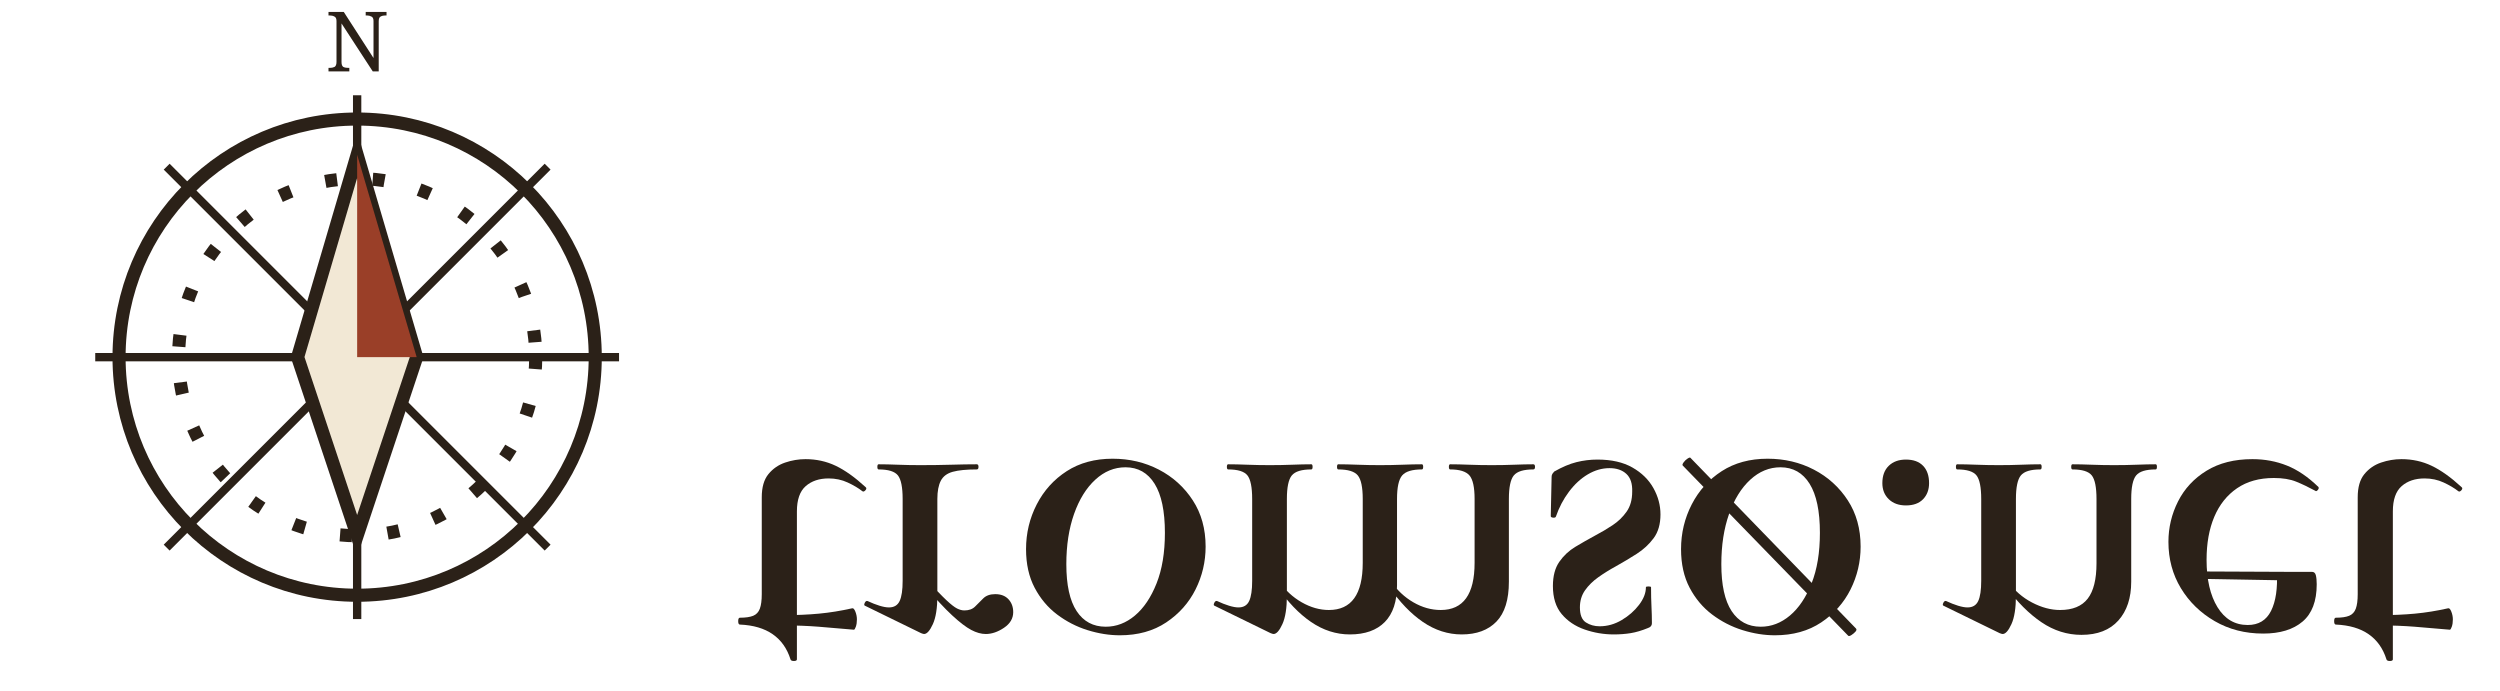
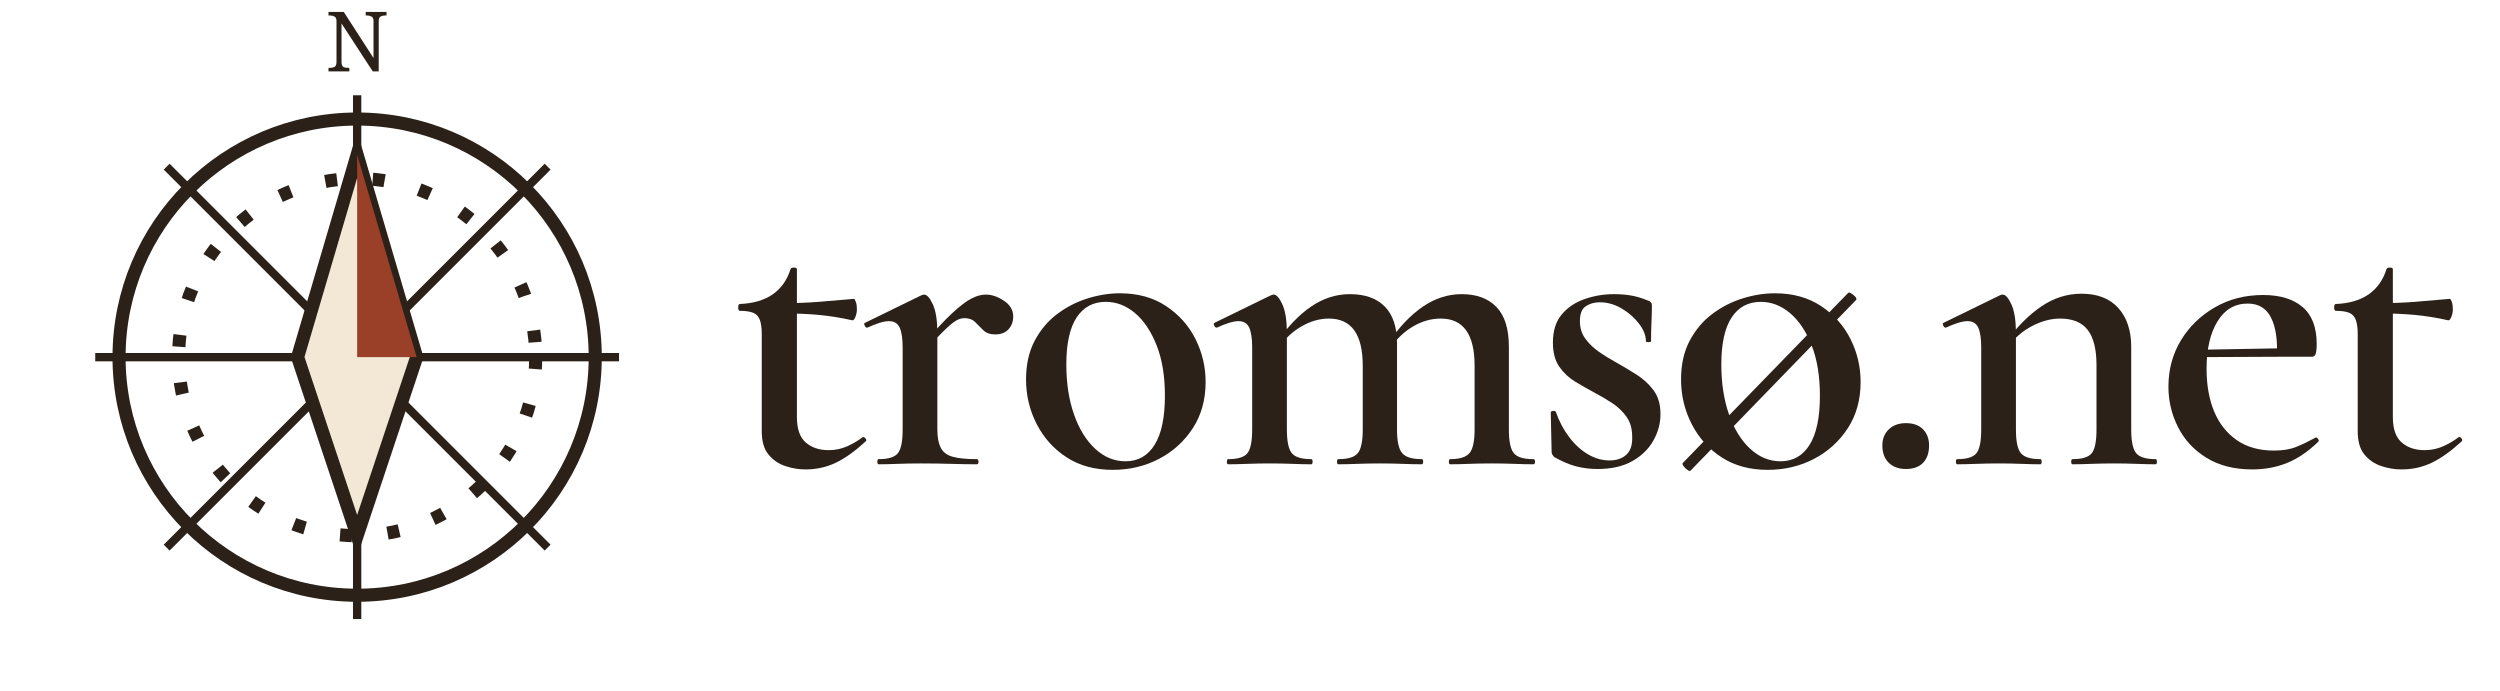
<svg xmlns="http://www.w3.org/2000/svg" viewBox="0 0 210 58" role="img" aria-label="tromsø.net">
  <g transform="translate(2 1)">
    <g fill="none" stroke="#2B2118" stroke-width="1.1">
      <circle cx="28" cy="29" r="20" />
      <circle cx="28" cy="29" r="15" stroke-dasharray="1 3" />
      <path d="M28 7v44M6 29h44M12 13l32 32M44 13 12 45" stroke-width=".7" />
      <path d="m28 12 5 17-5 15-5-15z" fill="#F2E8D5" />
    </g>
    <path d="m28 12 5 17h-5z" fill="#9A3F28" />
    <text x="28" y="5" font-size="7" font-family="serif" fill="#2B2118" text-anchor="middle">N</text>
  </g>
  <g fill="#2B2118">
-     <path transform="translate(61.00 39) scale(0.036)" d="M185 -12Q161 -12 137.5 -4.0Q114 4 98.5 23.0Q83 42 83 77V303Q83 325 78.5 337.0Q74 349 63.0 353.5Q52 358 32 358Q28 358 28.0 366.0Q28 374 32 374Q79 376 108.5 396.5Q138 417 150 455Q151 459 158.0 459.0Q165 459 165 455V110Q165 69 185.5 51.0Q206 33 239 33Q263 33 283.5 42.5Q304 52 318 63Q321 65 325.0 60.5Q329 56 325 53Q288 19 255.5 3.5Q223 -12 185 -12ZM294 336Q254 345 216.5 348.5Q179 352 136 352V376Q177 376 215.5 379.0Q254 382 298 386Q300 386 302.5 379.0Q305 372 305 362Q305 353 301.5 344.0Q298 335 294 336Z" />
-     <path transform="translate(72.33 39) scale(0.036)" d="M155 271 148 283Q186 328 212.5 352.5Q239 377 257.0 386.5Q275 396 291 396Q312 396 333.5 381.5Q355 367 355 345Q355 327 344.0 315.0Q333 303 313 303Q295 303 285.0 313.0Q275 323 266.0 332.0Q257 341 241 341Q233 341 224.0 336.5Q215 332 199.0 317.0Q183 302 155 271ZM41 0Q38 0 38.0 6.0Q38 12 41 12Q75 12 86.0 26.0Q97 40 97 81V272Q97 304 90.0 319.0Q83 334 65 334Q56 334 43.0 330.0Q30 326 15 319Q11 318 8.5 323.5Q6 329 9 330L140 394Q145 396 147 396Q157 396 167.5 373.0Q178 350 178 306V81Q178 54 186.0 38.5Q194 23 214.0 17.5Q234 12 270 12Q274 12 274.0 6.0Q274 0 270 0Q244 0 210.5 1.0Q177 2 138 2Q111 2 85.5 1.0Q60 0 41 0Z" />
-     <path transform="translate(85.00 39) scale(0.036)" d="M235 -13Q173 -13 128.0 16.0Q83 45 58.0 93.5Q33 142 33 198Q33 250 53.0 288.0Q73 326 105.5 350.5Q138 375 176.5 387.0Q215 399 252 399Q315 399 360.0 369.0Q405 339 428.5 292.0Q452 245 452 192Q452 130 422.0 84.0Q392 38 343.0 12.5Q294 -13 235 -13ZM265 7Q309 7 333.0 45.5Q357 84 357 160Q357 229 337.5 278.0Q318 327 287.0 353.0Q256 379 219 379Q175 379 151.0 342.5Q127 306 127 233Q127 167 145.0 116.0Q163 65 194.5 36.0Q226 7 265 7Z" />
-     <path transform="translate(101.69 39) scale(0.036)" d="M559 0Q556 0 556.0 6.0Q556 12 559 12Q592 12 604.0 26.0Q616 40 616 81V230Q616 340 537 340Q504 340 473.0 322.0Q442 304 421 273L416 285Q453 339 495.5 368.0Q538 397 586 397Q638 397 667.0 367.0Q696 337 696 274V81Q696 40 707.5 26.0Q719 12 753 12Q757 12 757.0 6.0Q757 0 753 0Q734 0 709.0 1.0Q684 2 656 2Q628 2 603.0 1.0Q578 0 559 0ZM298 0Q295 0 295.0 6.0Q295 12 298 12Q332 12 343.5 26.0Q355 40 355 81V230Q355 340 276 340Q244 340 212.5 322.0Q181 304 160 273L155 285Q192 339 234.5 368.0Q277 397 325 397Q378 397 406.5 368.0Q435 339 435 282V81Q435 40 447.0 26.0Q459 12 493 12Q496 12 496.0 6.0Q496 0 493 0Q473 0 448.0 1.0Q423 2 395 2Q368 2 342.5 1.0Q317 0 298 0ZM41 0Q38 0 38.0 6.0Q38 12 41 12Q75 12 86.0 26.0Q97 40 97 81V272Q97 304 90.0 319.0Q83 334 65 334Q56 334 43.0 330.0Q30 326 15 319Q11 318 8.5 323.5Q6 329 9 330L140 394Q145 396 147 396Q157 396 167.5 373.0Q178 350 178 306V81Q178 40 189.5 26.0Q201 12 235 12Q238 12 238.0 6.0Q238 0 235 0Q216 0 191.0 1.0Q166 2 138 2Q111 2 85.5 1.0Q60 0 41 0Z" />
-     <path transform="translate(128.68 39) scale(0.036)" d="M112 334Q112 311 124.0 294.0Q136 277 155.0 263.5Q174 250 196 238Q221 224 244.5 209.0Q268 194 284.0 172.5Q300 151 300 117Q300 85 283.5 55.5Q267 26 234.5 7.5Q202 -11 153 -11Q128 -11 104.0 -5.0Q80 1 52 17Q50 19 48.0 22.0Q46 25 46 29L44 121Q44 124 49.5 124.5Q55 125 56 122Q67 90 86.5 64.0Q106 38 130.5 23.5Q155 9 181 9Q206 9 220.5 22.5Q235 36 234 64Q234 92 221.0 110.5Q208 129 188.5 142.0Q169 155 148 166Q124 179 101.5 192.5Q79 206 64.0 227.5Q49 249 49 284Q49 325 69.5 349.5Q90 374 123.0 385.5Q156 397 191 397Q212 397 230.5 394.0Q249 391 271 382Q280 379 280 371Q280 352 279.0 332.0Q278 312 278 287Q278 285 272.0 285.0Q266 285 266 287Q266 307 250.0 328.0Q234 349 209.5 363.5Q185 378 158 378Q140 378 126.0 369.0Q112 360 112 334Z" />
-     <path transform="translate(140.02 39) scale(0.036)" d="M55 -15Q54 -17 48.5 -13.5Q43 -10 39.0 -4.5Q35 1 37 3L423 400Q425 402 430.5 398.5Q436 395 440.0 390.5Q444 386 441 383ZM235 -13Q173 -13 128.0 16.0Q83 45 58.0 93.5Q33 142 33 198Q33 250 53.0 288.0Q73 326 105.5 350.5Q138 375 176.5 387.0Q215 399 252 399Q315 399 360.0 369.0Q405 339 428.5 292.0Q452 245 452 192Q452 130 422.0 84.0Q392 38 343.0 12.5Q294 -13 235 -13ZM265 7Q309 7 333.0 45.5Q357 84 357 160Q357 229 337.5 278.0Q318 327 287.0 353.0Q256 379 219 379Q175 379 151.0 342.5Q127 306 127 233Q127 167 145.0 116.0Q163 65 194.5 36.0Q226 7 265 7Z" />
-     <path transform="translate(156.39 39) scale(0.036)" d="M103 -11Q78 -11 63.0 3.5Q48 18 48 44Q48 67 63.0 81.5Q78 96 103 96Q129 96 143.0 81.5Q157 67 157 44Q157 18 143.0 3.5Q129 -11 103 -11Z" />
-     <path transform="translate(162.93 39) scale(0.036)" d="M310 0Q307 0 307.0 6.0Q307 12 310 12Q344 12 355.0 26.0Q366 40 366 81V231Q366 287 345.5 313.5Q325 340 281 340Q249 340 215.5 322.5Q182 305 160 274L155 286Q194 339 237.5 368.5Q281 398 331 398Q387 398 417.0 364.5Q447 331 447 274V81Q447 40 458.5 26.0Q470 12 504 12Q507 12 507.0 6.0Q507 0 504 0Q485 0 460.0 1.0Q435 2 407 2Q380 2 354.5 1.0Q329 0 310 0ZM41 0Q38 0 38.0 6.0Q38 12 41 12Q75 12 86.0 26.0Q97 40 97 81V272Q97 304 90.0 319.0Q83 334 65 334Q56 334 43.0 330.0Q30 326 15 319Q11 318 8.5 323.5Q6 329 9 330L140 394Q145 396 147 396Q157 396 167.5 373.0Q178 350 178 306V81Q178 40 189.5 26.0Q201 12 235 12Q238 12 238.0 6.0Q238 0 235 0Q216 0 191.0 1.0Q166 2 138 2Q111 2 85.5 1.0Q60 0 41 0Z" />
-     <path transform="translate(180.96 39) scale(0.036)" d="M229 -12Q166 -12 122.0 15.0Q78 42 55.5 86.5Q33 131 33 181Q33 241 62.0 289.0Q91 337 141.0 366.0Q191 395 254 395Q313 395 346.0 367.0Q379 339 379 280Q379 267 377.0 259.0Q375 251 368 251H286Q289 309 272.5 342.0Q256 375 218 375Q173 375 147.5 333.5Q122 292 122 223Q122 165 140.0 122.5Q158 80 193.0 56.0Q228 32 279 32Q310 32 331.0 40.5Q352 49 376 62Q378 64 381.5 60.0Q385 56 383 53Q347 18 309.5 3.0Q272 -12 229 -12ZM93 250 92 267 314 271V251Z" />
-     <path transform="translate(195.06 39) scale(0.036)" d="M185 -12Q161 -12 137.5 -4.0Q114 4 98.5 23.0Q83 42 83 77V303Q83 325 78.5 337.0Q74 349 63.0 353.5Q52 358 32 358Q28 358 28.0 366.0Q28 374 32 374Q79 376 108.5 396.5Q138 417 150 455Q151 459 158.0 459.0Q165 459 165 455V110Q165 69 185.5 51.0Q206 33 239 33Q263 33 283.5 42.5Q304 52 318 63Q321 65 325.0 60.5Q329 56 325 53Q288 19 255.5 3.5Q223 -12 185 -12ZM294 336Q254 345 216.5 348.5Q179 352 136 352V376Q177 376 215.5 379.0Q254 382 298 386Q300 386 302.5 379.0Q305 372 305 362Q305 353 301.5 344.0Q298 335 294 336Z" />
+     <path transform="translate(61.00 39) scale(0.036 -0.036)" d="M185 -12Q161 -12 137.5 -4.0Q114 4 98.5 23.0Q83 42 83 77V303Q83 325 78.5 337.0Q74 349 63.0 353.5Q52 358 32 358Q28 358 28.0 366.0Q28 374 32 374Q79 376 108.5 396.5Q138 417 150 455Q151 459 158.0 459.0Q165 459 165 455V110Q165 69 185.5 51.0Q206 33 239 33Q263 33 283.5 42.5Q304 52 318 63Q321 65 325.0 60.5Q329 56 325 53Q288 19 255.5 3.5Q223 -12 185 -12ZM294 336Q254 345 216.5 348.5Q179 352 136 352V376Q177 376 215.5 379.0Q254 382 298 386Q300 386 302.5 379.0Q305 372 305 362Q305 353 301.5 344.0Q298 335 294 336Z" />
+     <path transform="translate(72.33 39) scale(0.036 -0.036)" d="M155 271 148 283Q186 328 212.5 352.5Q239 377 257.0 386.5Q275 396 291 396Q312 396 333.5 381.5Q355 367 355 345Q355 327 344.0 315.0Q333 303 313 303Q295 303 285.0 313.0Q275 323 266.0 332.0Q257 341 241 341Q233 341 224.0 336.5Q215 332 199.0 317.0Q183 302 155 271ZM41 0Q38 0 38.0 6.0Q38 12 41 12Q75 12 86.0 26.0Q97 40 97 81V272Q97 304 90.0 319.0Q83 334 65 334Q56 334 43.0 330.0Q30 326 15 319Q11 318 8.5 323.5Q6 329 9 330L140 394Q145 396 147 396Q157 396 167.5 373.0Q178 350 178 306V81Q178 54 186.0 38.5Q194 23 214.0 17.5Q234 12 270 12Q274 12 274.0 6.0Q274 0 270 0Q244 0 210.5 1.0Q177 2 138 2Q111 2 85.5 1.0Q60 0 41 0Z" />
+     <path transform="translate(85.00 39) scale(0.036 -0.036)" d="M235 -13Q173 -13 128.0 16.0Q83 45 58.0 93.5Q33 142 33 198Q33 250 53.0 288.0Q73 326 105.5 350.5Q138 375 176.5 387.0Q215 399 252 399Q315 399 360.0 369.0Q405 339 428.5 292.0Q452 245 452 192Q452 130 422.0 84.0Q392 38 343.0 12.5Q294 -13 235 -13ZM265 7Q309 7 333.0 45.5Q357 84 357 160Q357 229 337.5 278.0Q318 327 287.0 353.0Q256 379 219 379Q175 379 151.0 342.5Q127 306 127 233Q127 167 145.0 116.0Q163 65 194.5 36.0Q226 7 265 7Z" />
+     <path transform="translate(101.69 39) scale(0.036 -0.036)" d="M559 0Q556 0 556.0 6.0Q556 12 559 12Q592 12 604.0 26.0Q616 40 616 81V230Q616 340 537 340Q504 340 473.0 322.0Q442 304 421 273L416 285Q453 339 495.5 368.0Q538 397 586 397Q638 397 667.0 367.0Q696 337 696 274V81Q696 40 707.5 26.0Q719 12 753 12Q757 12 757.0 6.0Q757 0 753 0Q734 0 709.0 1.0Q684 2 656 2Q628 2 603.0 1.0Q578 0 559 0ZM298 0Q295 0 295.0 6.0Q295 12 298 12Q332 12 343.5 26.0Q355 40 355 81V230Q355 340 276 340Q244 340 212.5 322.0Q181 304 160 273L155 285Q192 339 234.5 368.0Q277 397 325 397Q378 397 406.5 368.0Q435 339 435 282V81Q435 40 447.0 26.0Q459 12 493 12Q496 12 496.0 6.0Q496 0 493 0Q473 0 448.0 1.0Q423 2 395 2Q368 2 342.5 1.0Q317 0 298 0ZM41 0Q38 0 38.0 6.0Q38 12 41 12Q75 12 86.0 26.0Q97 40 97 81V272Q97 304 90.0 319.0Q83 334 65 334Q56 334 43.0 330.0Q30 326 15 319Q11 318 8.5 323.5Q6 329 9 330L140 394Q145 396 147 396Q157 396 167.5 373.0Q178 350 178 306V81Q178 40 189.5 26.0Q201 12 235 12Q238 12 238.0 6.0Q238 0 235 0Q216 0 191.0 1.0Q166 2 138 2Q111 2 85.5 1.0Q60 0 41 0Z" />
+     <path transform="translate(128.68 39) scale(0.036 -0.036)" d="M112 334Q112 311 124.0 294.0Q136 277 155.0 263.5Q174 250 196 238Q221 224 244.5 209.0Q268 194 284.0 172.5Q300 151 300 117Q300 85 283.5 55.5Q267 26 234.5 7.5Q202 -11 153 -11Q128 -11 104.0 -5.0Q80 1 52 17Q50 19 48.0 22.0Q46 25 46 29L44 121Q44 124 49.5 124.5Q55 125 56 122Q67 90 86.5 64.0Q106 38 130.5 23.5Q155 9 181 9Q206 9 220.5 22.5Q235 36 234 64Q234 92 221.0 110.5Q208 129 188.5 142.0Q169 155 148 166Q124 179 101.5 192.5Q79 206 64.0 227.5Q49 249 49 284Q49 325 69.5 349.5Q90 374 123.0 385.5Q156 397 191 397Q212 397 230.5 394.0Q249 391 271 382Q280 379 280 371Q280 352 279.0 332.0Q278 312 278 287Q278 285 272.0 285.0Q266 285 266 287Q266 307 250.0 328.0Q234 349 209.5 363.5Q185 378 158 378Q140 378 126.0 369.0Q112 360 112 334Z" />
+     <path transform="translate(140.02 39) scale(0.036 -0.036)" d="M55 -15Q54 -17 48.5 -13.5Q43 -10 39.0 -4.5Q35 1 37 3L423 400Q425 402 430.5 398.5Q436 395 440.0 390.5Q444 386 441 383ZM235 -13Q173 -13 128.0 16.0Q83 45 58.0 93.5Q33 142 33 198Q33 250 53.0 288.0Q73 326 105.5 350.5Q138 375 176.5 387.0Q215 399 252 399Q315 399 360.0 369.0Q405 339 428.5 292.0Q452 245 452 192Q452 130 422.0 84.0Q392 38 343.0 12.5Q294 -13 235 -13ZM265 7Q309 7 333.0 45.5Q357 84 357 160Q357 229 337.5 278.0Q318 327 287.0 353.0Q256 379 219 379Q175 379 151.0 342.5Q127 306 127 233Q127 167 145.0 116.0Q163 65 194.5 36.0Q226 7 265 7Z" />
+     <path transform="translate(156.39 39) scale(0.036 -0.036)" d="M103 -11Q78 -11 63.0 3.5Q48 18 48 44Q48 67 63.0 81.5Q78 96 103 96Q129 96 143.0 81.5Q157 67 157 44Q157 18 143.0 3.5Q129 -11 103 -11Z" />
+     <path transform="translate(162.93 39) scale(0.036 -0.036)" d="M310 0Q307 0 307.0 6.0Q307 12 310 12Q344 12 355.0 26.0Q366 40 366 81V231Q366 287 345.5 313.5Q325 340 281 340Q249 340 215.5 322.5Q182 305 160 274L155 286Q194 339 237.5 368.5Q281 398 331 398Q387 398 417.0 364.5Q447 331 447 274V81Q447 40 458.5 26.0Q470 12 504 12Q507 12 507.0 6.0Q507 0 504 0Q485 0 460.0 1.0Q435 2 407 2Q380 2 354.5 1.0Q329 0 310 0ZM41 0Q38 0 38.0 6.0Q38 12 41 12Q75 12 86.0 26.0Q97 40 97 81V272Q97 304 90.0 319.0Q83 334 65 334Q56 334 43.0 330.0Q30 326 15 319Q11 318 8.5 323.5Q6 329 9 330L140 394Q145 396 147 396Q157 396 167.5 373.0Q178 350 178 306V81Q178 40 189.5 26.0Q201 12 235 12Q238 12 238.0 6.0Q238 0 235 0Q216 0 191.0 1.0Q166 2 138 2Q111 2 85.5 1.0Q60 0 41 0Z" />
+     <path transform="translate(180.96 39) scale(0.036 -0.036)" d="M229 -12Q166 -12 122.0 15.0Q78 42 55.5 86.5Q33 131 33 181Q33 241 62.0 289.0Q91 337 141.0 366.0Q191 395 254 395Q313 395 346.0 367.0Q379 339 379 280Q379 267 377.0 259.0Q375 251 368 251H286Q289 309 272.5 342.0Q256 375 218 375Q173 375 147.5 333.5Q122 292 122 223Q122 165 140.0 122.5Q158 80 193.0 56.0Q228 32 279 32Q310 32 331.0 40.5Q352 49 376 62Q378 64 381.5 60.0Q385 56 383 53Q347 18 309.5 3.0Q272 -12 229 -12ZM93 250 92 267 314 271V251Z" />
+     <path transform="translate(195.06 39) scale(0.036 -0.036)" d="M185 -12Q161 -12 137.5 -4.0Q114 4 98.5 23.0Q83 42 83 77V303Q83 325 78.5 337.0Q74 349 63.0 353.5Q52 358 32 358Q28 358 28.0 366.0Q28 374 32 374Q79 376 108.5 396.5Q138 417 150 455Q151 459 158.0 459.0Q165 459 165 455V110Q165 69 185.5 51.0Q206 33 239 33Q263 33 283.5 42.5Q304 52 318 63Q321 65 325.0 60.5Q329 56 325 53Q288 19 255.5 3.5Q223 -12 185 -12ZM294 336Q254 345 216.5 348.5Q179 352 136 352V376Q177 376 215.5 379.0Q254 382 298 386Q300 386 302.5 379.0Q305 372 305 362Q305 353 301.5 344.0Q298 335 294 336Z" />
  </g>
</svg>
